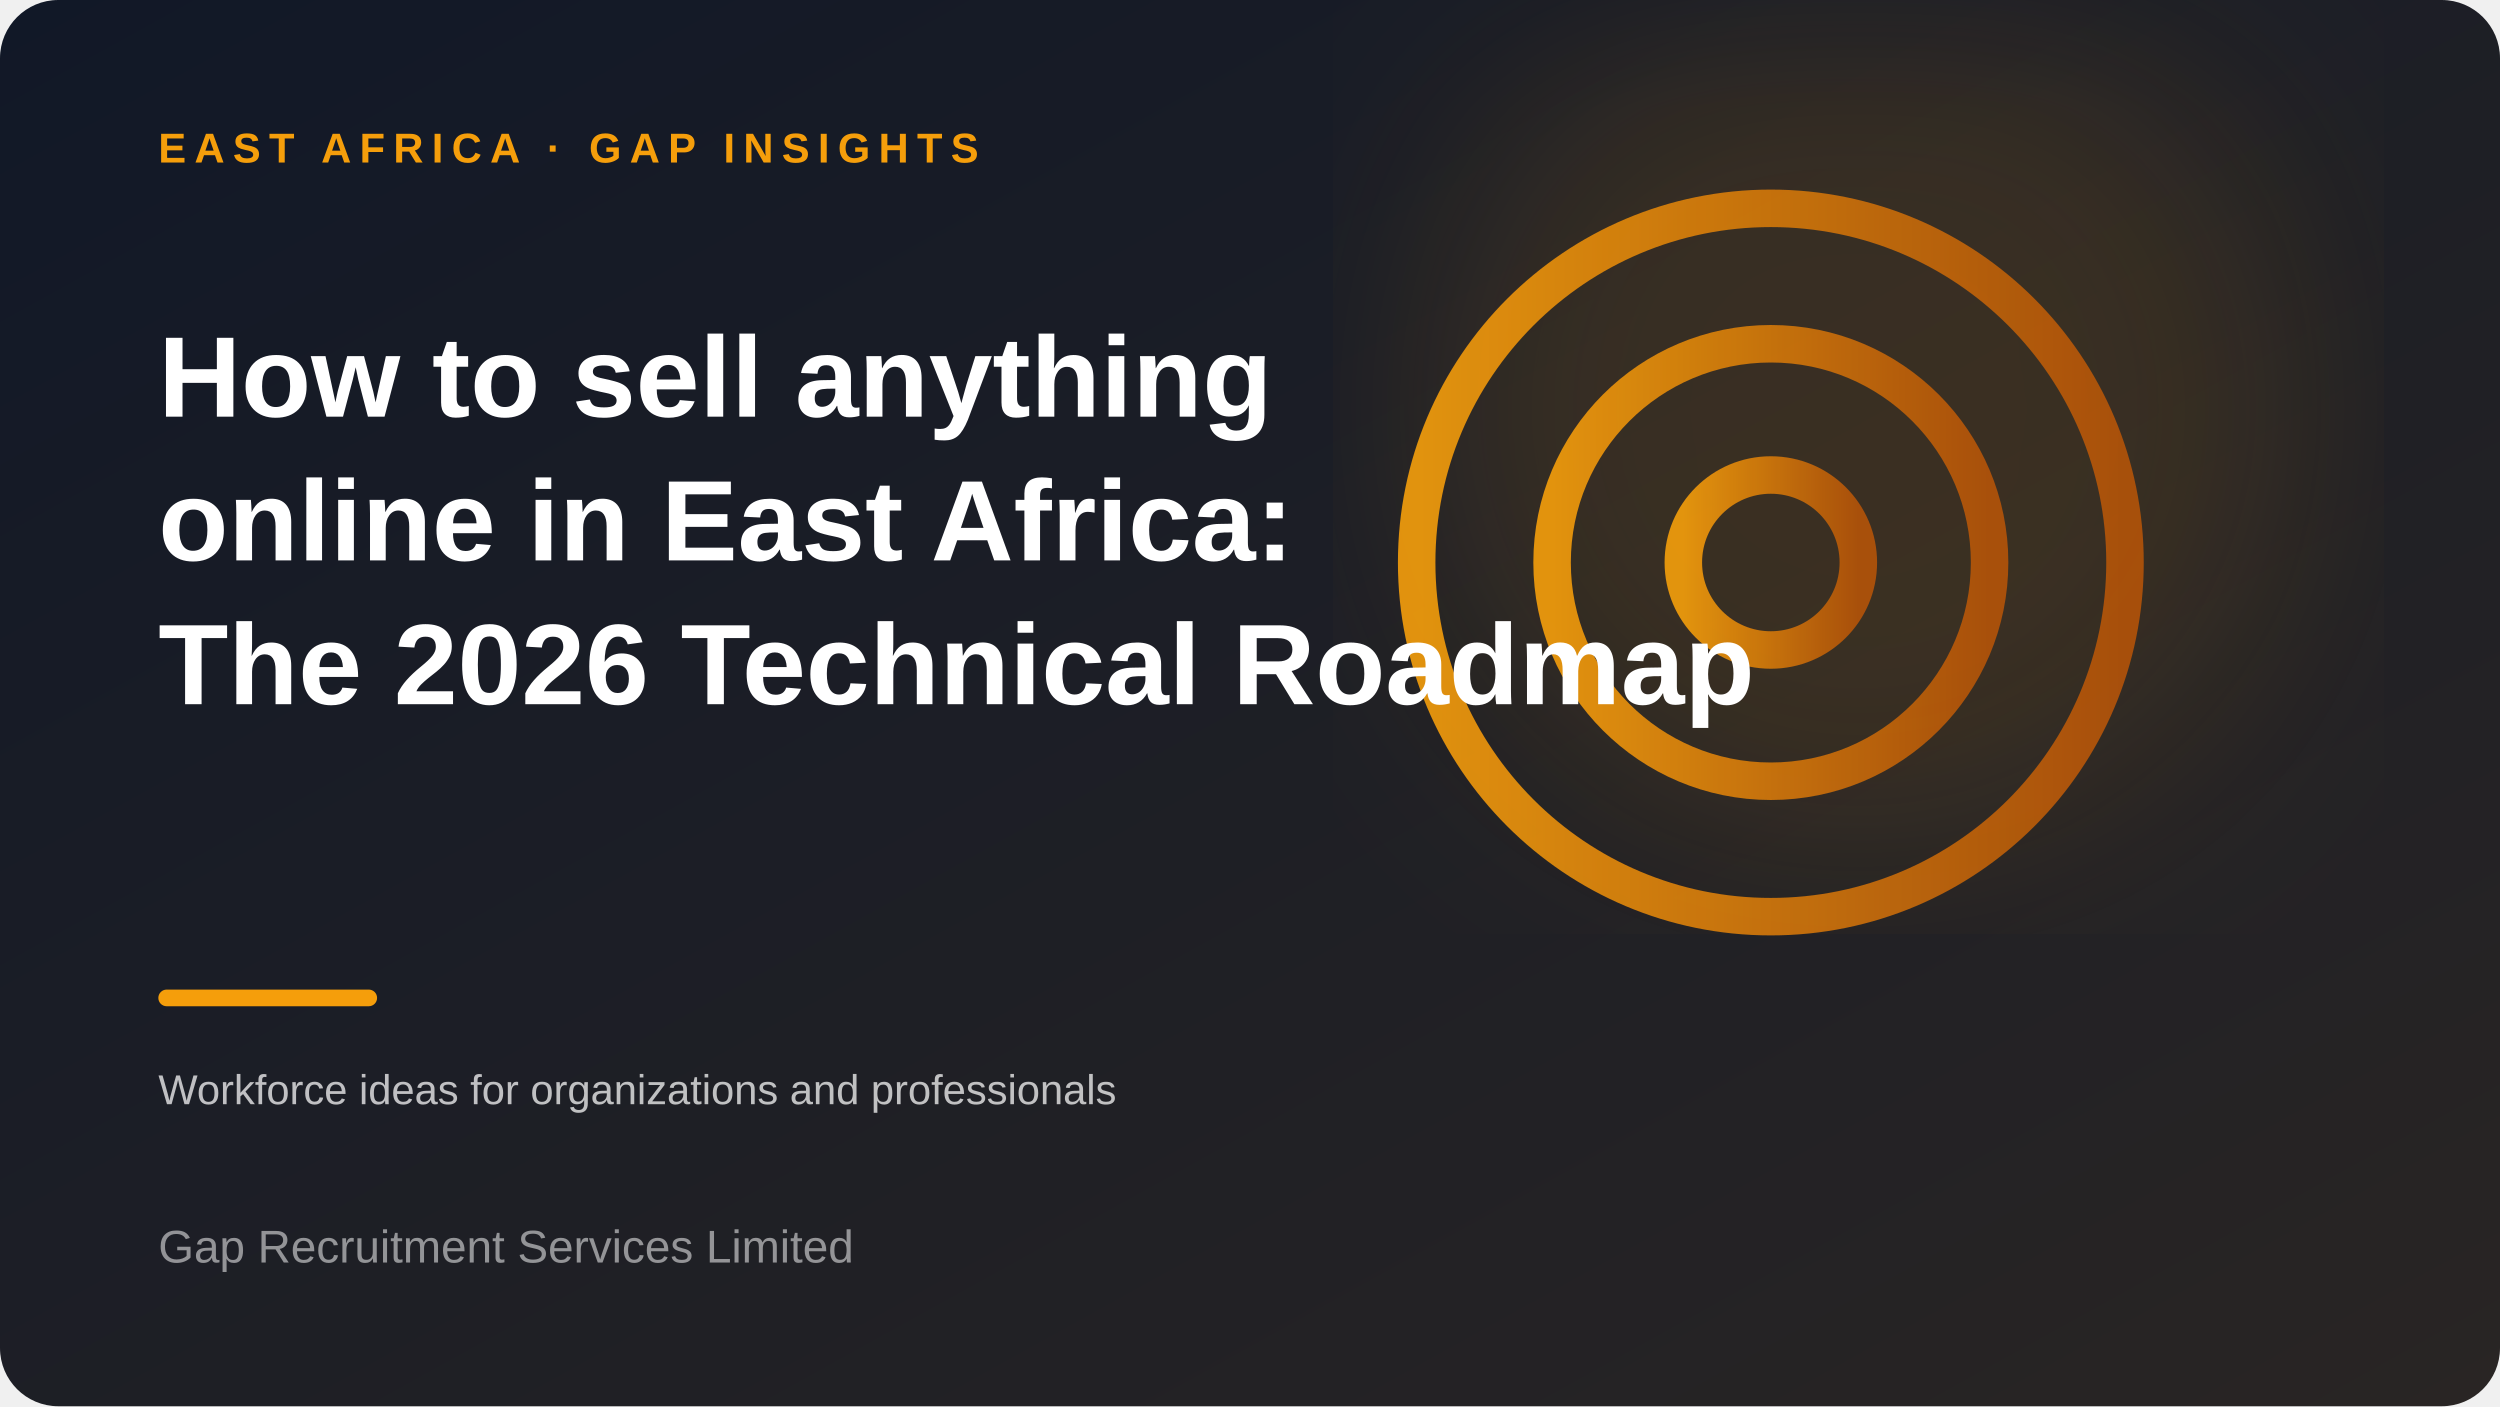
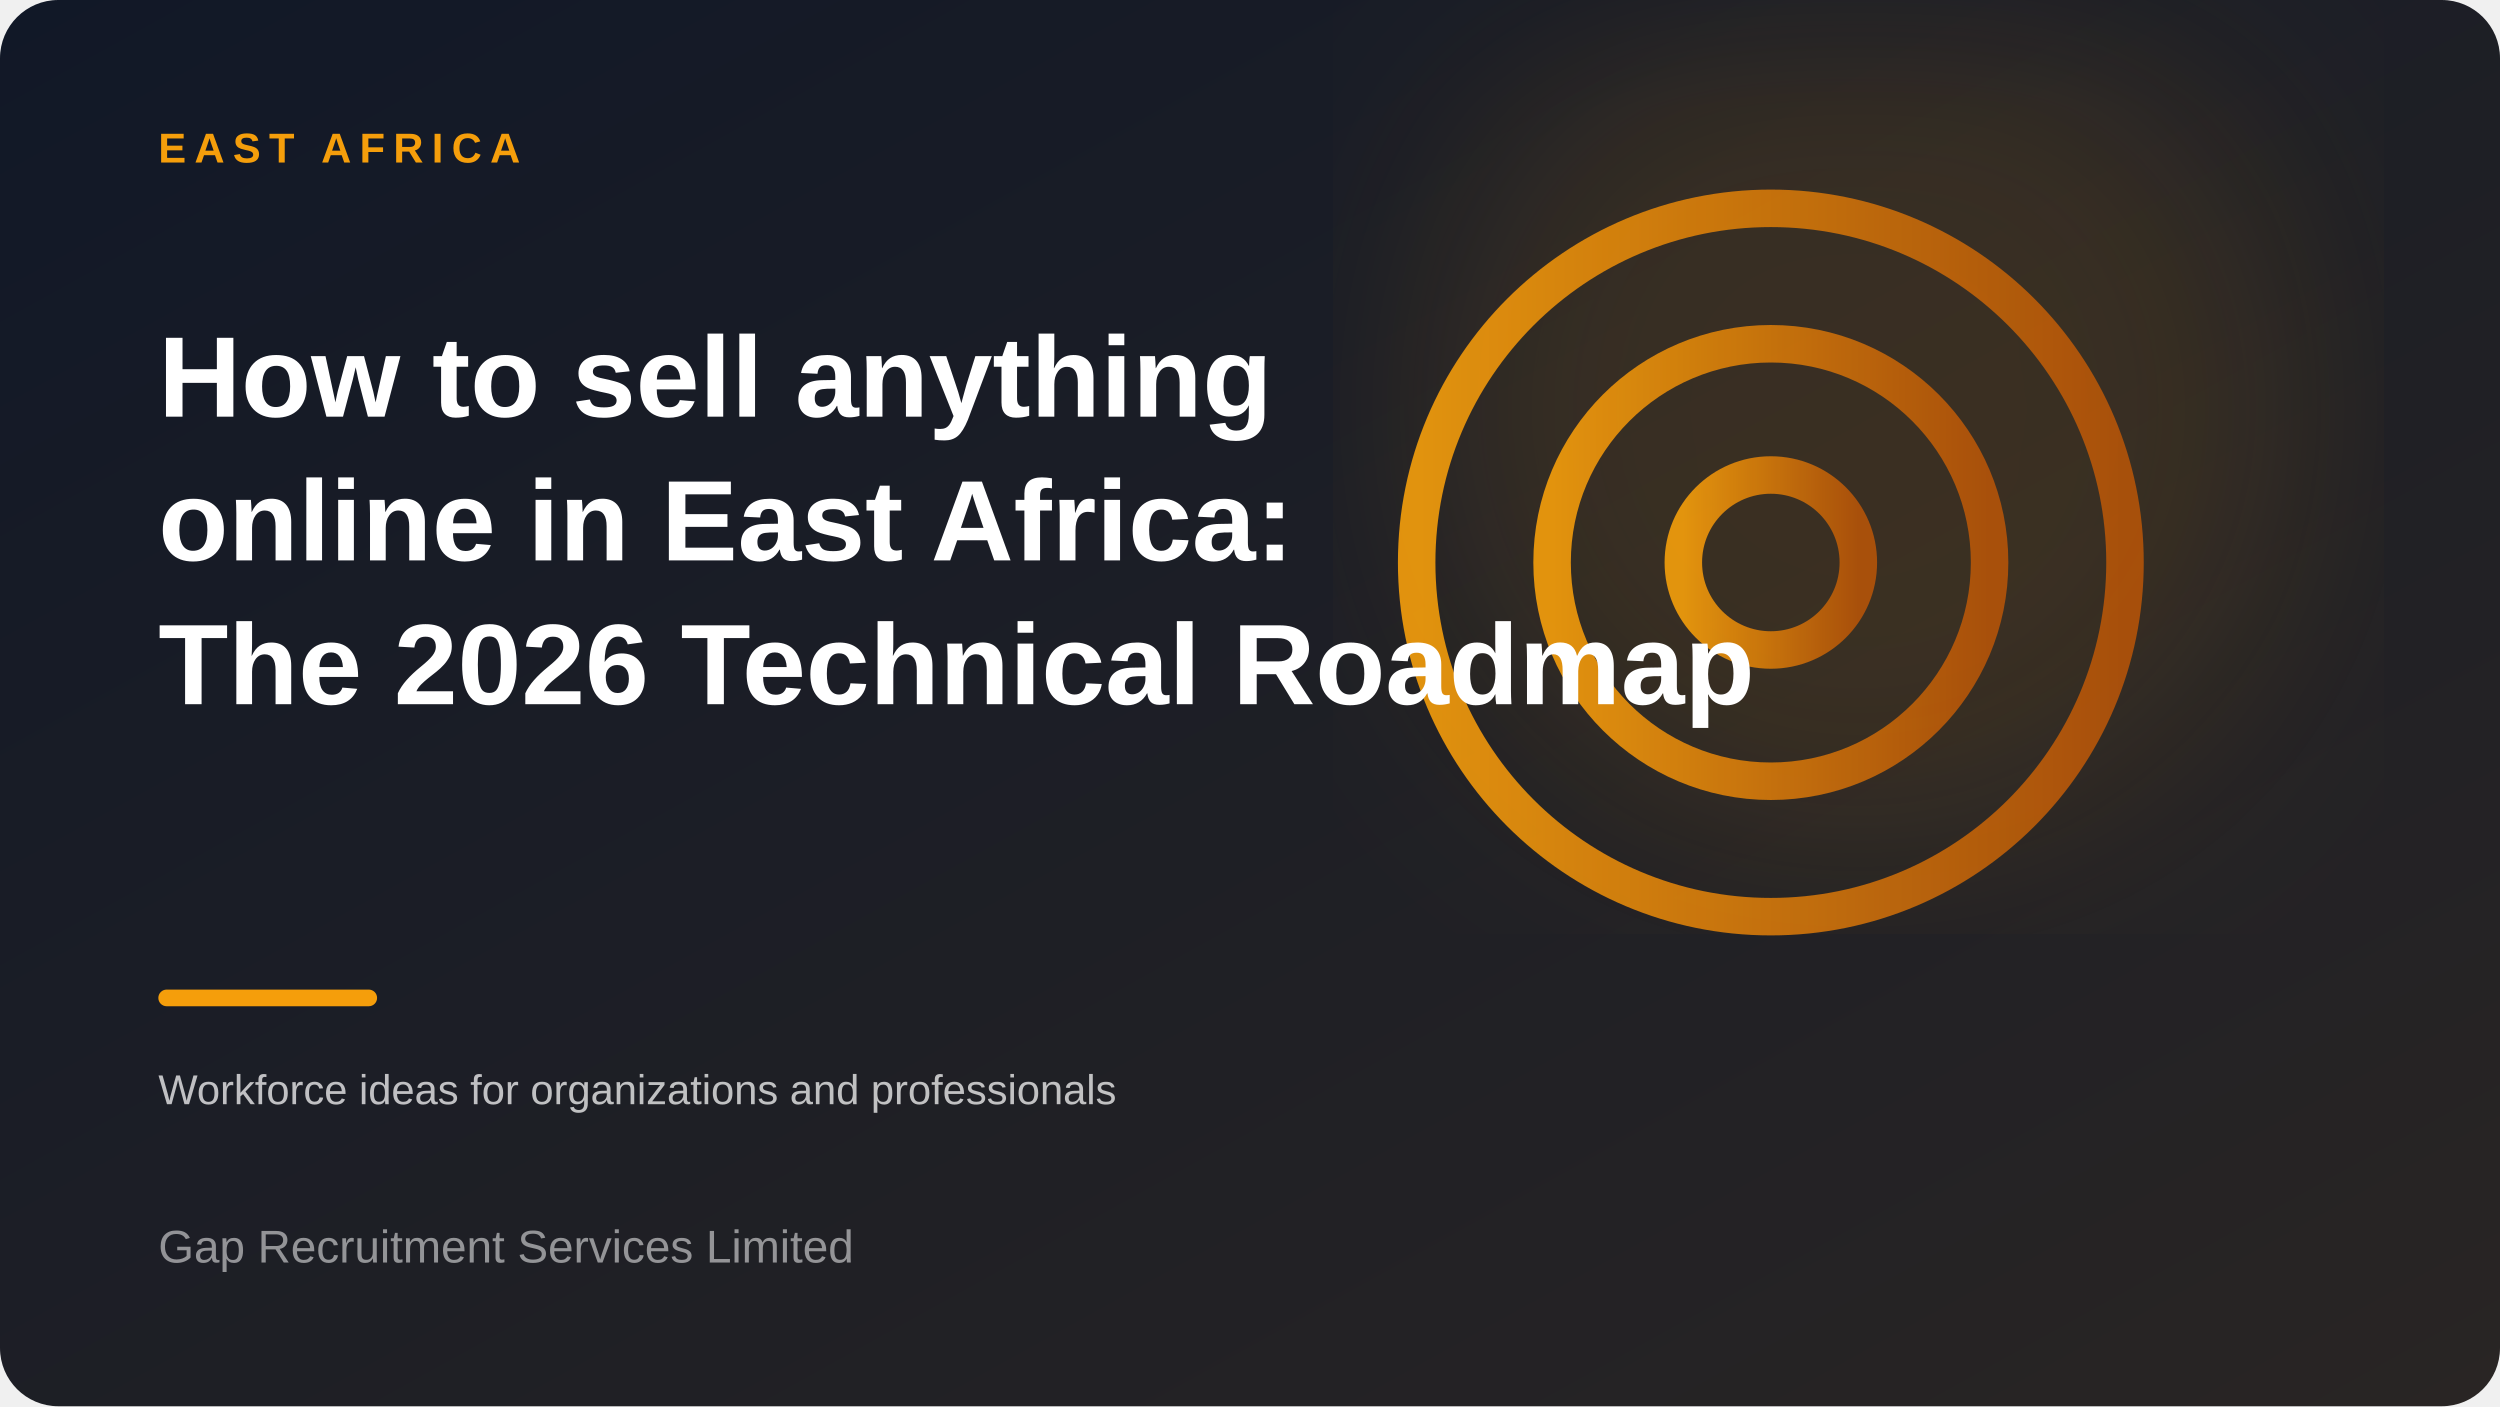
<svg xmlns="http://www.w3.org/2000/svg" width="1200" height="675" viewBox="0 0 1200 675" role="img" aria-labelledby="title desc">
  <defs>
    <linearGradient id="bg" x1="0" y1="0" x2="1" y2="1">
      <stop stop-color="#111827" />
      <stop offset="1" stop-color="#292524" />
    </linearGradient>
    <linearGradient id="accent">
      <stop stop-color="#F59E0B" />
      <stop offset="1" stop-color="#B45309" />
    </linearGradient>
    <filter id="blur">
      <feGaussianBlur stdDeviation="55" />
    </filter>
  </defs>
  <rect width="1200" height="675" rx="28" fill="url(#bg)" />
  <circle cx="892" cy="196" r="210" fill="#F59E0B" opacity=".13" filter="url(#blur)" />
  <g fill="none" stroke="url(#accent)" stroke-width="18" opacity=".9">
    <circle cx="850" cy="270" r="170" />
    <circle cx="850" cy="270" r="105" />
    <circle cx="850" cy="270" r="42" />
  </g>
-   <text x="76" y="78" fill="#F59E0B" font-family="Arial, Helvetica, sans-serif" font-size="20" font-weight="700" letter-spacing="4">EAST AFRICA · GAP INSIGHTS</text>
+   <text x="76" y="78" fill="#F59E0B" font-family="Arial, Helvetica, sans-serif" font-size="20" font-weight="700" letter-spacing="4">EAST AFRICA</text>
  <text x="76" y="200" fill="white" font-family="Arial, Helvetica, sans-serif" font-size="55" font-weight="800">How to sell anything</text>
  <text x="76" y="269" fill="white" font-family="Arial, Helvetica, sans-serif" font-size="55" font-weight="800">online in East Africa:</text>
  <text x="76" y="338" fill="white" font-family="Arial, Helvetica, sans-serif" font-size="55" font-weight="800">The 2026 Technical Roadmap</text>
  <rect x="76" y="475" width="105" height="8" rx="4" fill="#F59E0B" />
  <text x="76" y="530" fill="white" opacity=".72" font-family="Arial, Helvetica, sans-serif" font-size="20">Workforce ideas for organizations and professionals</text>
  <text x="76" y="606" fill="white" opacity=".52" font-family="Arial, Helvetica, sans-serif" font-size="22">Gap Recruitment Services Limited</text>
</svg>
